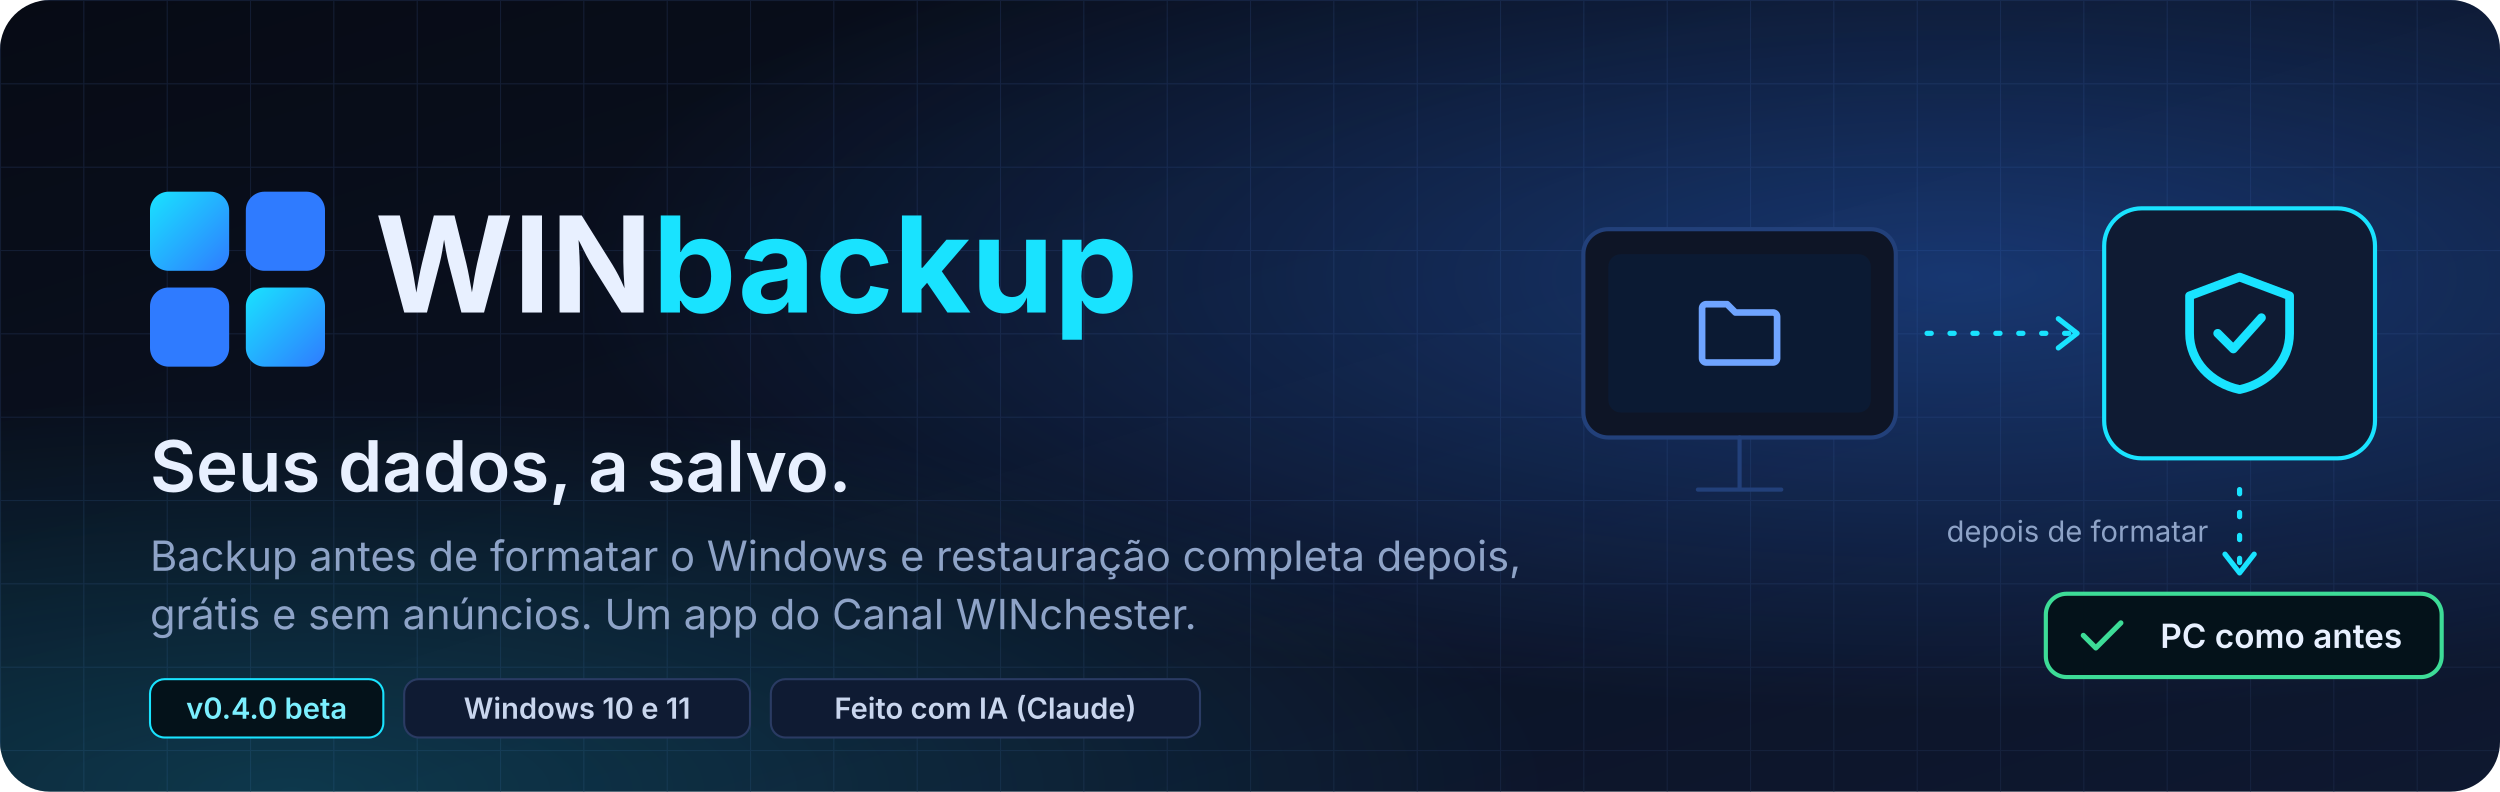
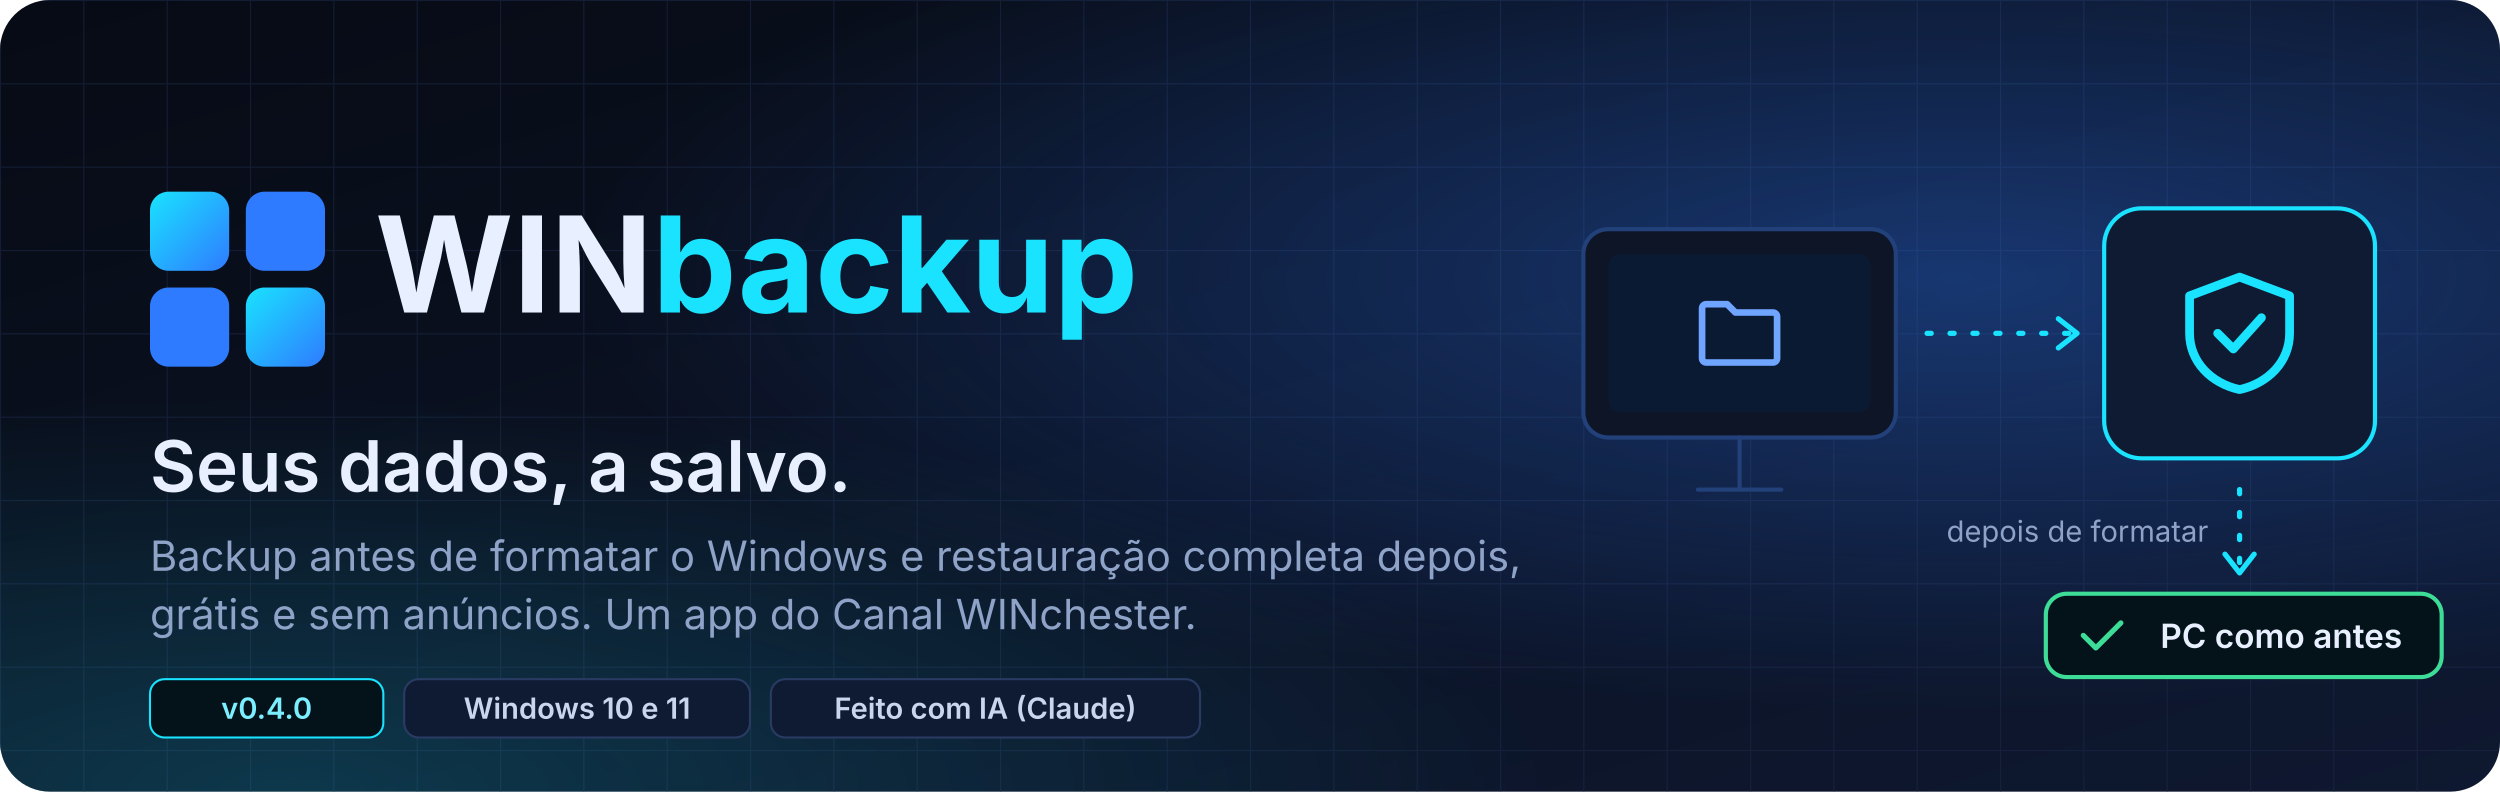
<svg xmlns="http://www.w3.org/2000/svg" width="1200" height="380" viewBox="0 0 1200 380" role="img" aria-label="WINbackup: seus dados, a salvo">
  <defs>
    <linearGradient id="bg" x1="0" y1="0" x2="1" y2="1">
      <stop offset="0" stop-color="#070b15" />
      <stop offset="1" stop-color="#0e1830" />
    </linearGradient>
    <radialGradient id="glow" cx="0.78" cy="0.35" r="0.55">
      <stop offset="0" stop-color="#2f7bff" stop-opacity="0.35" />
      <stop offset="1" stop-color="#2f7bff" stop-opacity="0" />
    </radialGradient>
    <radialGradient id="glow2" cx="0.12" cy="1" r="0.5">
      <stop offset="0" stop-color="#19e3ff" stop-opacity="0.18" />
      <stop offset="1" stop-color="#19e3ff" stop-opacity="0" />
    </radialGradient>
    <linearGradient id="tile" x1="0" y1="0" x2="1" y2="1">
      <stop offset="0" stop-color="#19e3ff" />
      <stop offset="1" stop-color="#2f7bff" />
    </linearGradient>
    <pattern id="grid" width="40" height="40" patternUnits="userSpaceOnUse">
      <path d="M40 0H0V40" fill="none" stroke="#1c2a48" stroke-width="1" opacity="0.55" />
    </pattern>
    <clipPath id="card">
      <rect width="1200" height="380" rx="24" />
    </clipPath>
  </defs>
  <g clip-path="url(#card)">
    <rect width="1200" height="380" fill="url(#bg)" />
    <rect width="1200" height="380" fill="url(#grid)" />
    <rect width="1200" height="380" fill="url(#glow)" />
    <rect width="1200" height="380" fill="url(#glow2)" />
    <g transform="translate(72 92)">
      <rect x="0" y="0" width="38" height="38" rx="9" fill="url(#tile)" />
      <rect x="46" y="0" width="38" height="38" rx="9" fill="#2f7bff" />
      <rect x="0" y="46" width="38" height="38" rx="9" fill="#2f7bff" />
      <rect x="46" y="46" width="38" height="38" rx="9" fill="url(#tile)" />
    </g>
    <text x="180" y="150" font-family="Segoe UI Variable Display, Segoe UI, Inter, system-ui, sans-serif" font-size="64" font-weight="700" fill="#e8f0ff">WIN<tspan fill="#19e3ff">backup</tspan>
    </text>
    <text x="72" y="236" font-family="Segoe UI Variable Display, Segoe UI, Inter, system-ui, sans-serif" font-size="34" font-weight="600" fill="#e8f0ff">Seus dados, a salvo.</text>
    <text x="72" y="274" font-family="Segoe UI, Inter, system-ui, sans-serif" font-size="20" fill="#8ea3c7">Backup antes de formatar o Windows e restauração completa depois,</text>
    <text x="72" y="302" font-family="Segoe UI, Inter, system-ui, sans-serif" font-size="20" fill="#8ea3c7">grátis e sem anúncios. Um app do Canal WINchester.</text>
    <g font-family="Segoe UI, Inter, system-ui, sans-serif" font-size="14" font-weight="600">
      <rect x="72" y="326" width="112" height="28" rx="7" fill="#04121a" stroke="#19e3ff" />
-       <text x="128" y="345" text-anchor="middle" fill="#7befff">v0.4.0 beta</text>
+       <text x="128" y="345" text-anchor="middle" fill="#7befff">v0.4.0</text>
      <rect x="194" y="326" width="166" height="28" rx="7" fill="#0f1b33" stroke="#2a3b63" />
      <text x="277" y="345" text-anchor="middle" fill="#c9d6ee">Windows 10 e 11</text>
      <rect x="370" y="326" width="206" height="28" rx="7" fill="#0f1b33" stroke="#2a3b63" />
      <text x="473" y="345" text-anchor="middle" fill="#c9d6ee">Feito com IA (Claude)</text>
    </g>
    <g transform="translate(760 70)" fill="none" stroke-linecap="round" stroke-linejoin="round">
      <rect x="0" y="40" width="150" height="100" rx="12" fill="#0e1526" stroke="#22407a" stroke-width="2" />
      <rect x="12" y="52" width="126" height="76" rx="6" fill="#0b1a33" />
      <path d="M55 165h40M75 140v25" stroke="#22407a" stroke-width="2" />
      <g transform="translate(51 66) scale(2)" stroke="#6fa4ff" stroke-width="1.6">
        <path d="M3 6a1 1 0 0 1 1-1h5l2 2h9a1 1 0 0 1 1 1v10a1 1 0 0 1-1 1H4a1 1 0 0 1-1-1z" />
      </g>
      <path d="M165 90h70" stroke="#19e3ff" stroke-width="2.5" stroke-dasharray="2 9" />
      <path d="M228 83l9 7-9 7" stroke="#19e3ff" stroke-width="2.5" />
      <rect x="250" y="30" width="130" height="120" rx="18" fill="#0f1b33" stroke="#19e3ff" stroke-width="2" />
      <g transform="translate(279 54) scale(3)" stroke="#19e3ff" stroke-width="1.4">
        <path d="M12 3 4 6v6c0 4.5 3.4 8 8 9 4.6-1 8-4.5 8-9V6z" />
        <path d="m8.5 12 2.5 2.5 4.5-5" />
      </g>
      <path d="M315 165v38" stroke="#19e3ff" stroke-width="2.5" stroke-dasharray="2 9" />
      <path d="M308 196l7 9 7-9" stroke="#19e3ff" stroke-width="2.5" />
      <text x="300" y="190" text-anchor="end" font-family="Segoe UI, Inter, system-ui, sans-serif" font-size="14" fill="#8ea3c7" stroke="none">depois de formatar</text>
      <rect x="222" y="215" width="190" height="40" rx="10" fill="#04121a" stroke="#3ddc97" stroke-width="2" />
      <path d="m240 235 6 6 12-12" stroke="#3ddc97" stroke-width="2.5" />
      <text x="335" y="241" text-anchor="middle" font-family="Segoe UI, Inter, system-ui, sans-serif" font-size="16" font-weight="600" fill="#e8f0ff" stroke="none">PC como antes</text>
    </g>
  </g>
</svg>
